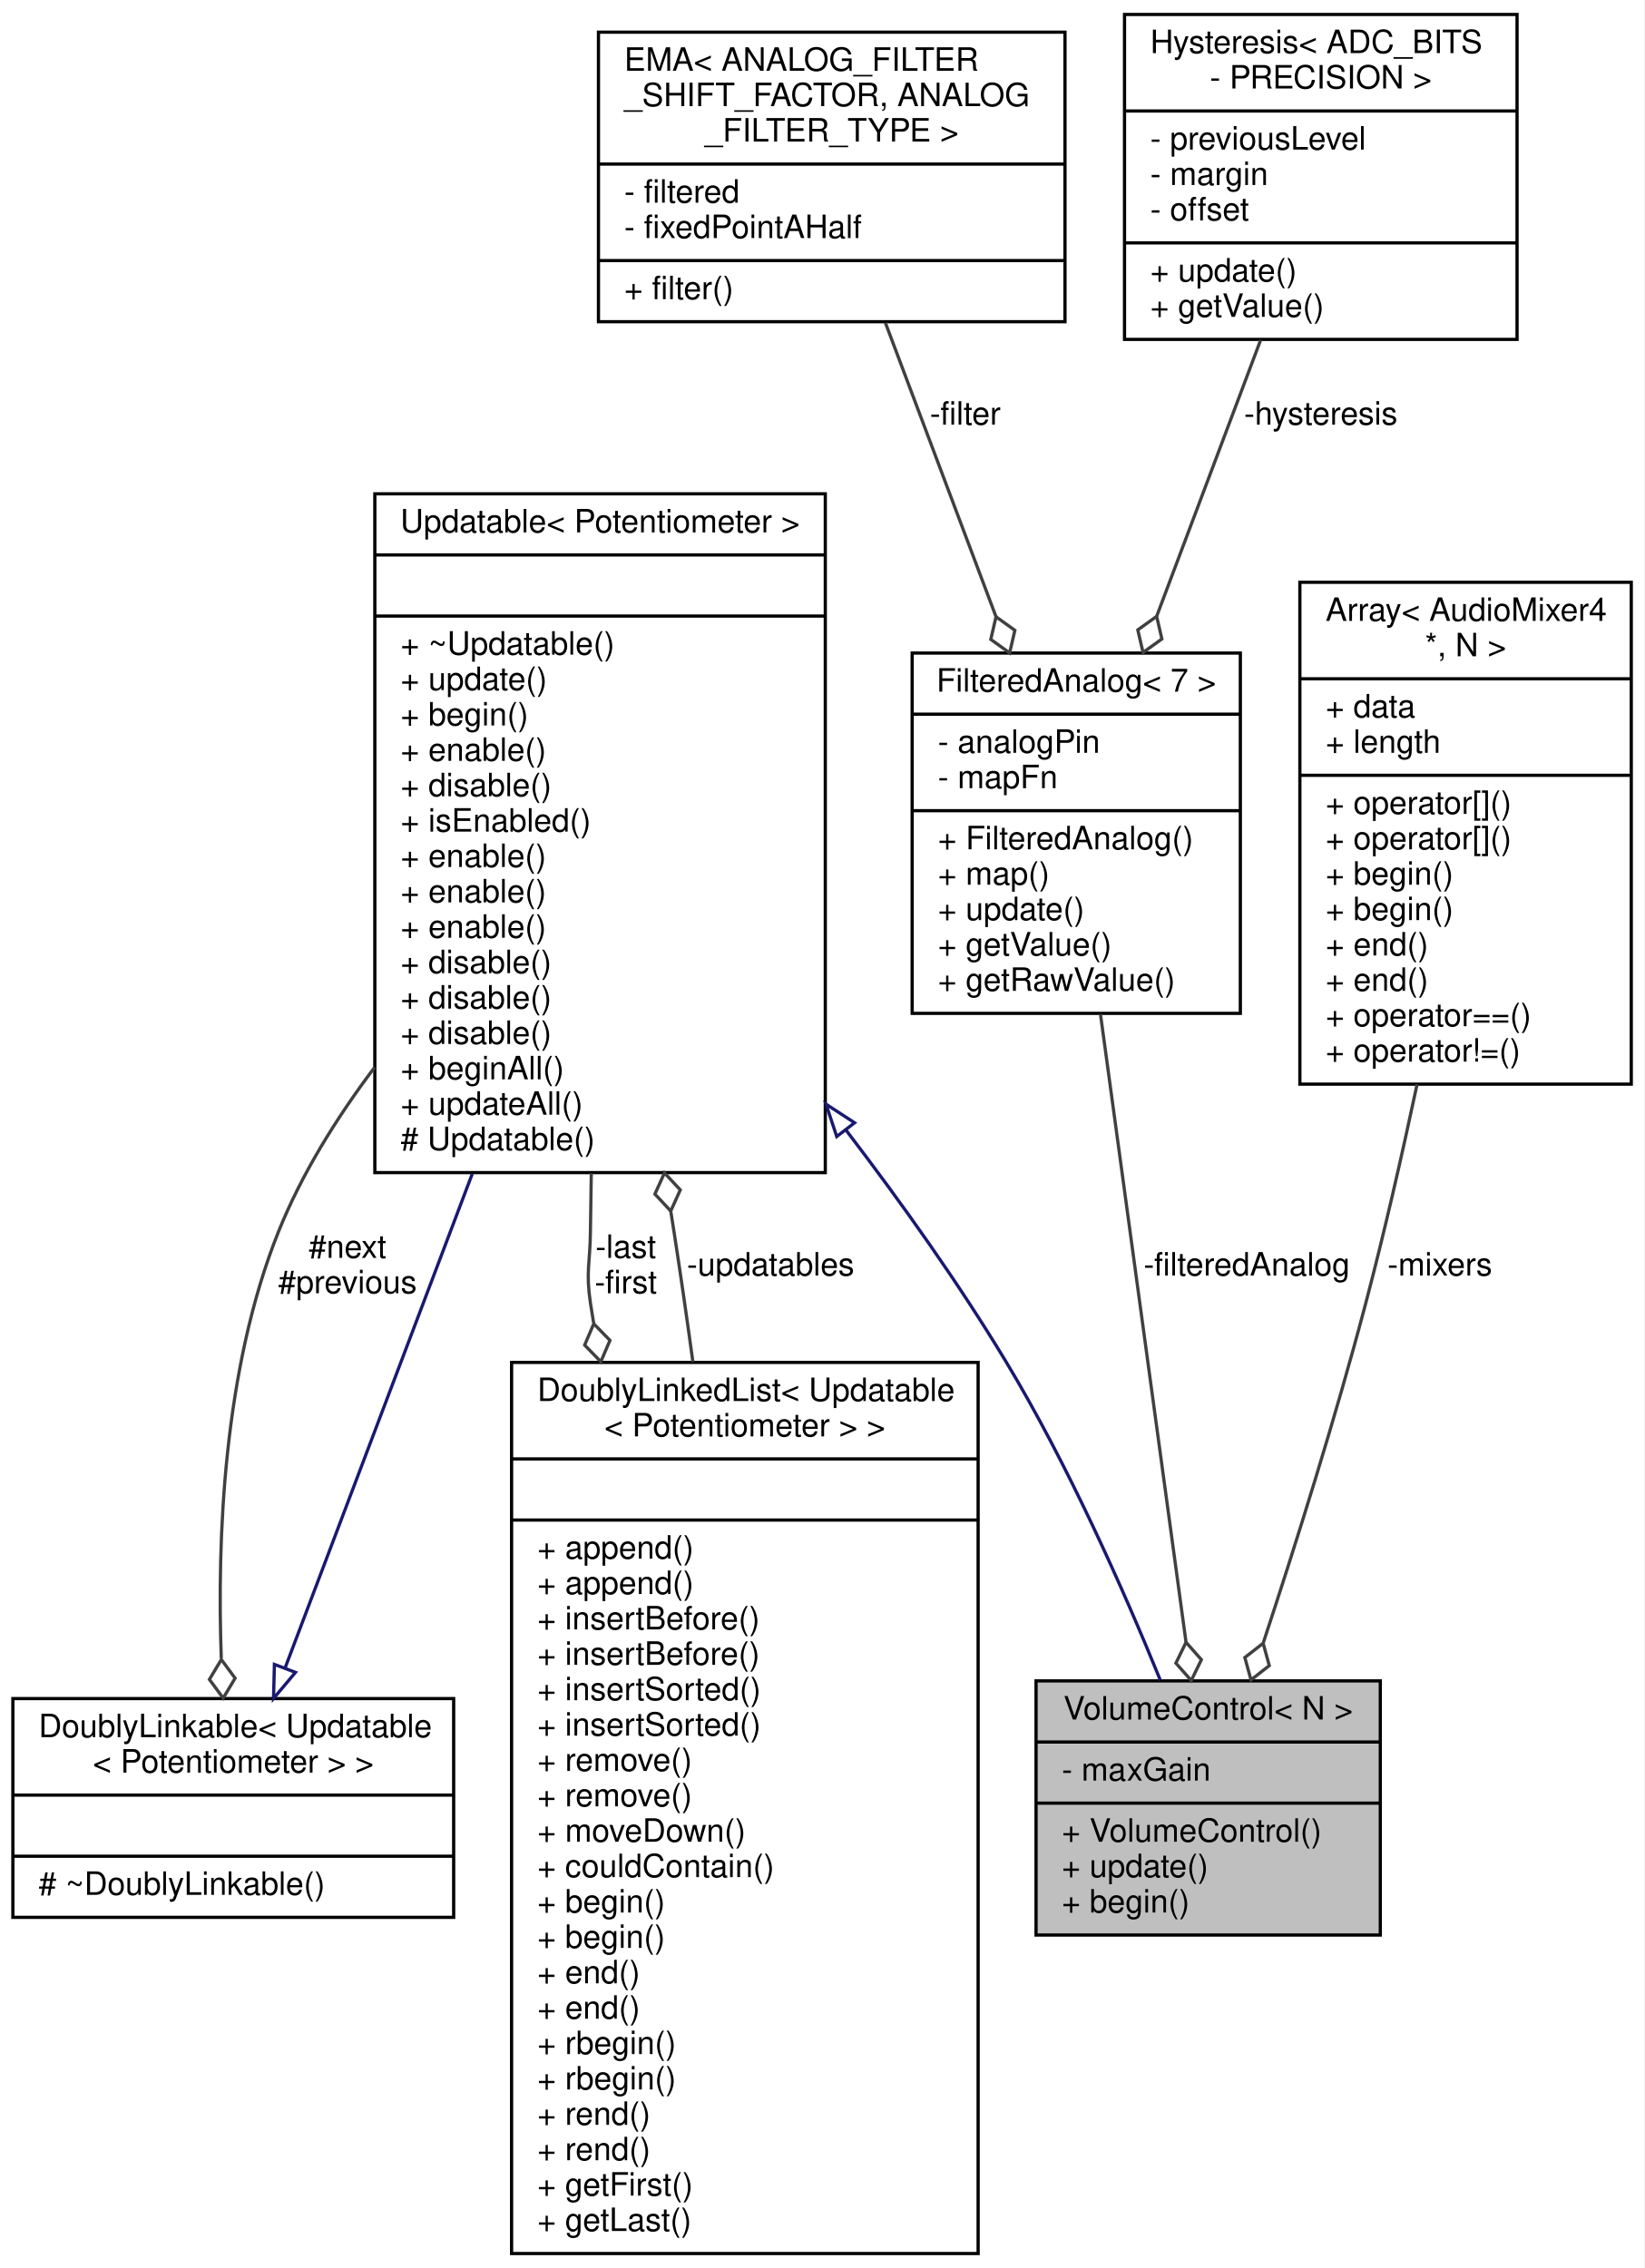
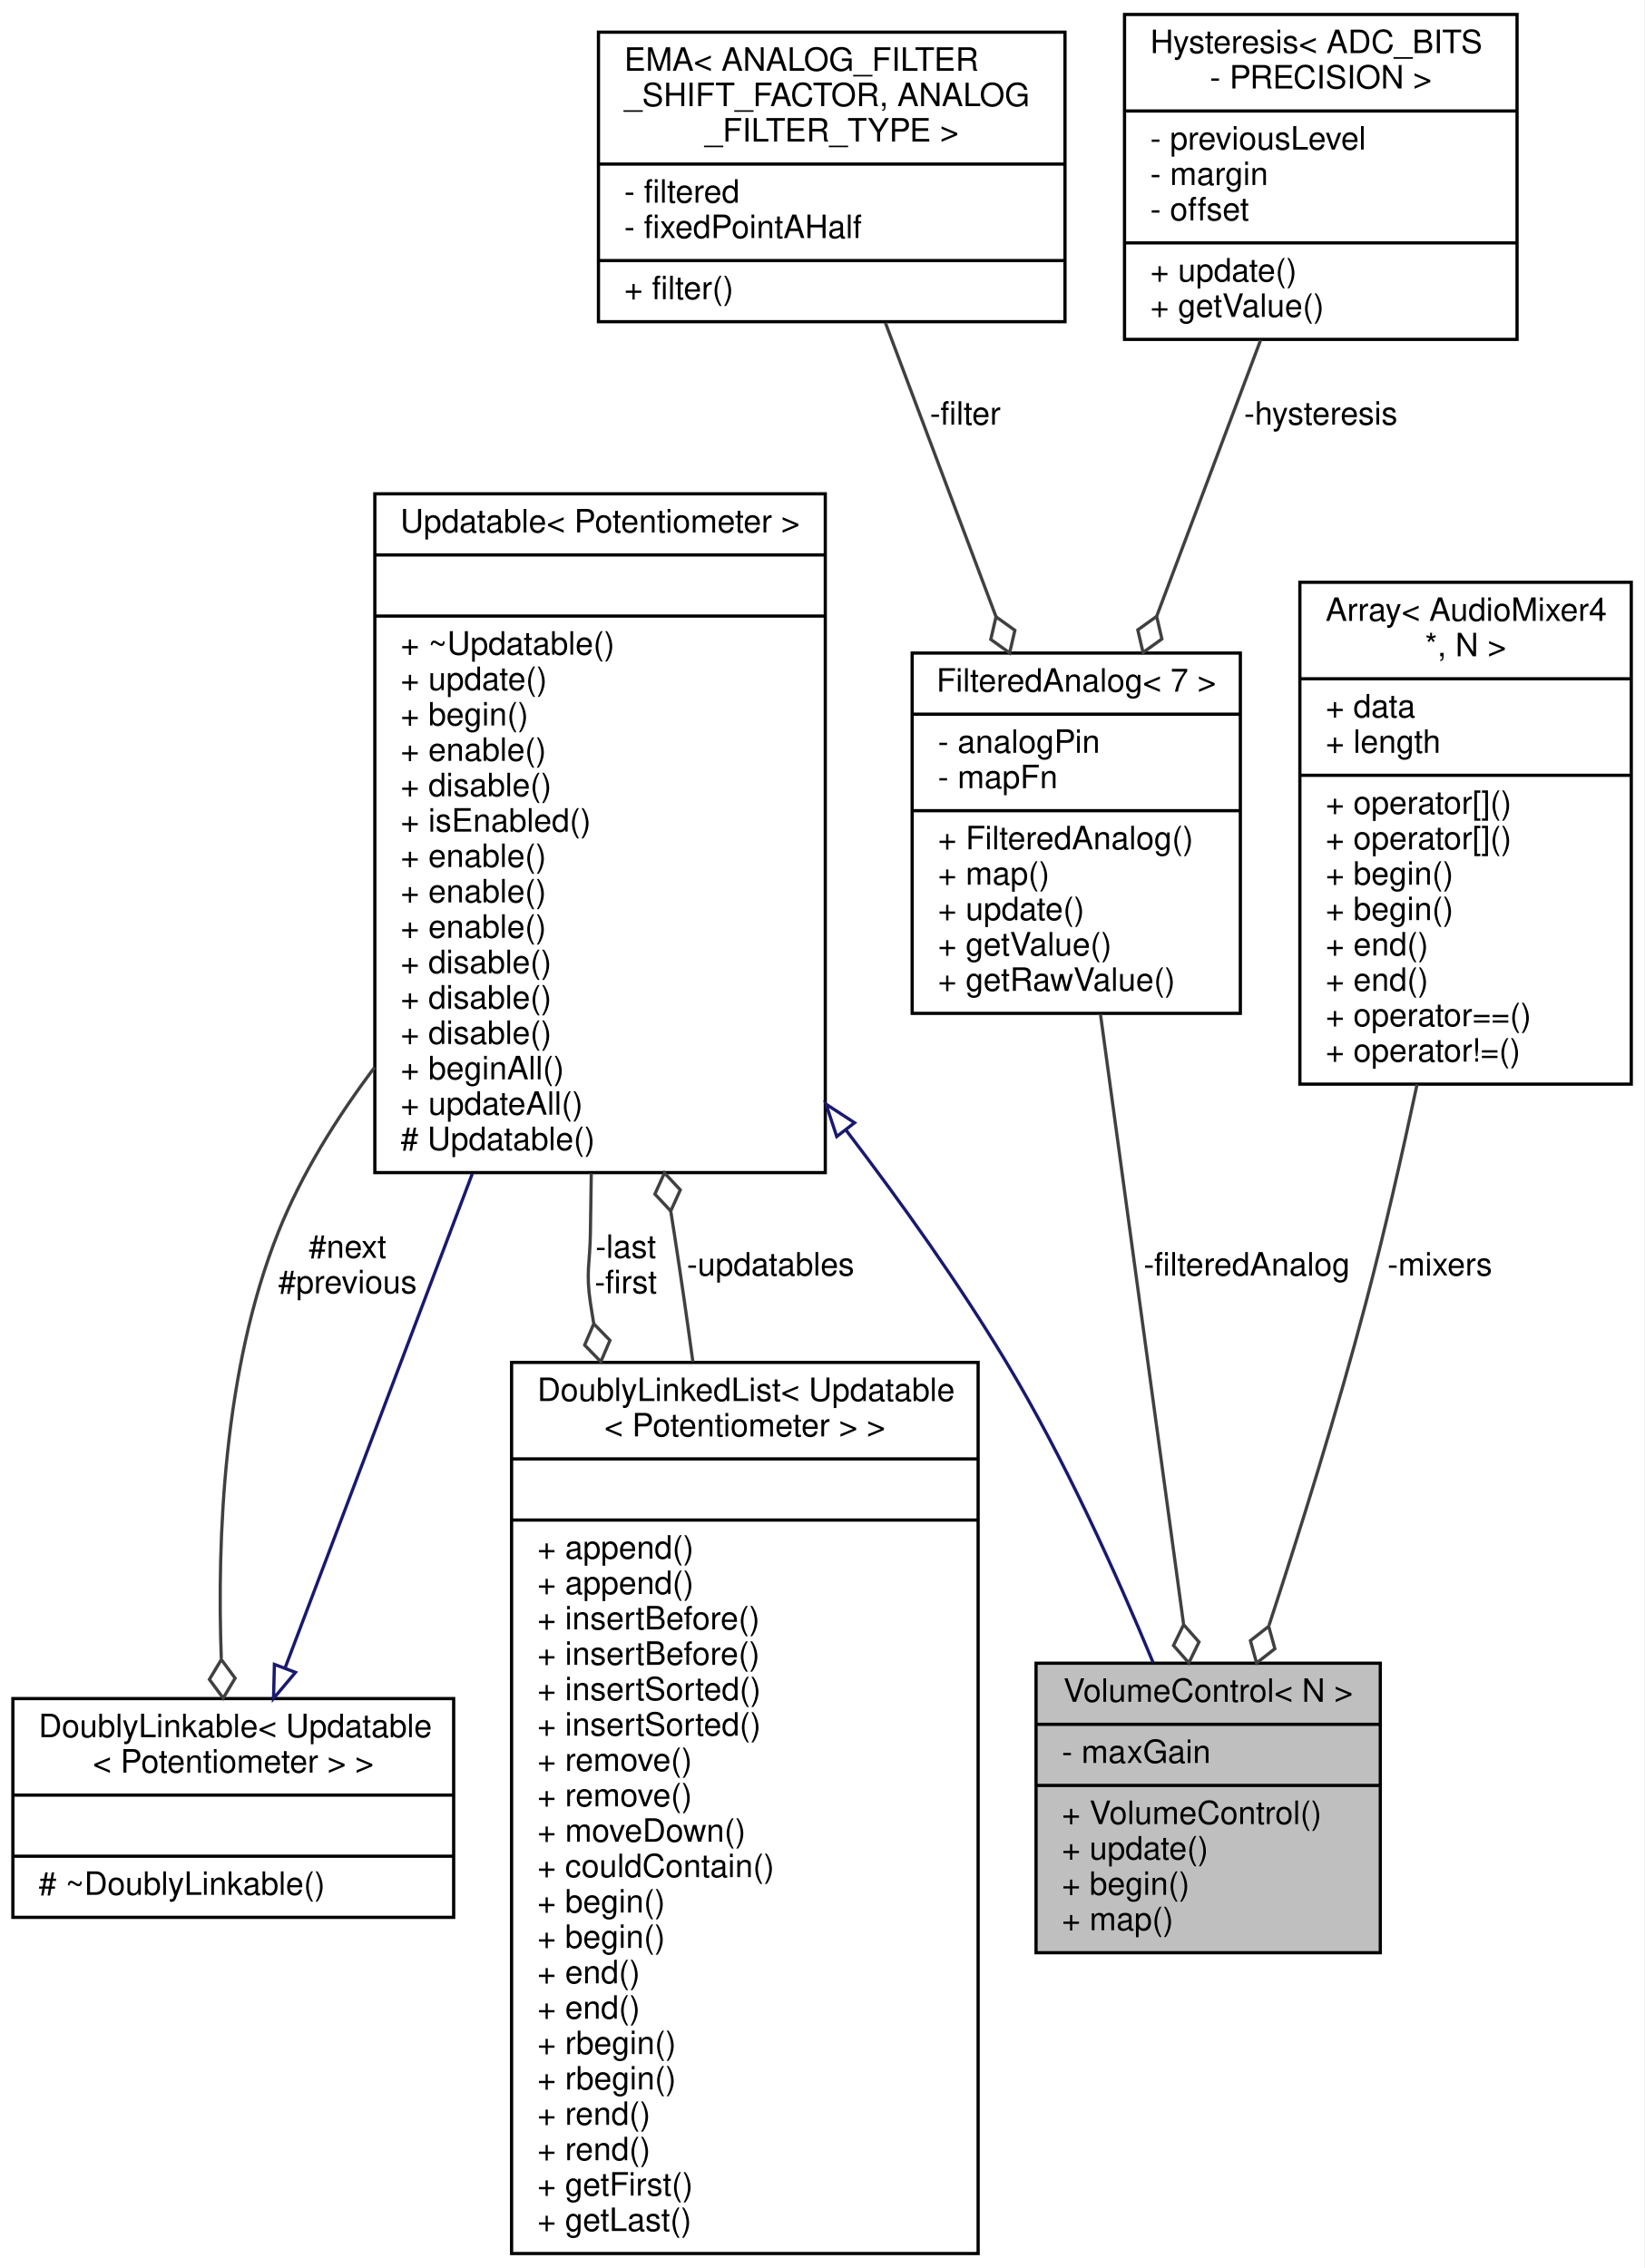
<svg xmlns="http://www.w3.org/2000/svg" xmlns:xlink="http://www.w3.org/1999/xlink" width="511pt" height="705pt" viewBox="0.00 0.00 511.00 705.00">
  <g id="graph0" class="graph" transform="scale(1 1) rotate(0) translate(4 701)">
    <polygon fill="white" stroke="none" points="-4,4 -4,-701 507,-701 507,4 -4,4" />
    <g id="node1" class="node">
      <g id="a_node1">
        <a xlink:title="A class for controlling the volume of AudioMixer4 objects using a potentiometer.">
-           <polygon fill="#bfbfbf" stroke="black" points="318,-99.5 318,-178.5 425,-178.5 425,-99.5 318,-99.5" />
-           <text text-anchor="middle" x="371.5" y="-166.5" font-family="Helvetica,sans-Serif" font-size="10.00">VolumeControl&lt; N &gt;</text>
-           <polyline fill="none" stroke="black" points="318,-159.5 425,-159.5 " />
-           <text text-anchor="start" x="326" y="-147.5" font-family="Helvetica,sans-Serif" font-size="10.00">- maxGain</text>
-           <polyline fill="none" stroke="black" points="318,-140.5 425,-140.5 " />
-           <text text-anchor="start" x="326" y="-128.5" font-family="Helvetica,sans-Serif" font-size="10.00">+ VolumeControl()</text>
-           <text text-anchor="start" x="326" y="-117.5" font-family="Helvetica,sans-Serif" font-size="10.00">+ update()</text>
-           <text text-anchor="start" x="326" y="-106.5" font-family="Helvetica,sans-Serif" font-size="10.00">+ begin()</text>
+           <polygon fill="#bfbfbf" stroke="black" points="318,-94 318,-184 425,-184 425,-94 318,-94" />
+           <text text-anchor="middle" x="371.5" y="-172" font-family="Helvetica,sans-Serif" font-size="10.00">VolumeControl&lt; N &gt;</text>
+           <polyline fill="none" stroke="black" points="318,-165 425,-165 " />
+           <text text-anchor="start" x="326" y="-153" font-family="Helvetica,sans-Serif" font-size="10.00">- maxGain</text>
+           <polyline fill="none" stroke="black" points="318,-146 425,-146 " />
+           <text text-anchor="start" x="326" y="-134" font-family="Helvetica,sans-Serif" font-size="10.00">+ VolumeControl()</text>
+           <text text-anchor="start" x="326" y="-123" font-family="Helvetica,sans-Serif" font-size="10.00">+ update()</text>
+           <text text-anchor="start" x="326" y="-112" font-family="Helvetica,sans-Serif" font-size="10.00">+ begin()</text>
+           <text text-anchor="start" x="326" y="-101" font-family="Helvetica,sans-Serif" font-size="10.00">+ map()</text>
        </a>
      </g>
    </g>
    <g id="node2" class="node">
      <g id="a_node2">
        <a xlink:href="../../d5/de0/classUpdatable.html" target="_top" xlink:title=" ">
          <polygon fill="white" stroke="black" points="112.5,-336.5 112.5,-547.5 252.5,-547.5 252.5,-336.5 112.5,-336.5" />
          <text text-anchor="middle" x="182.5" y="-535.5" font-family="Helvetica,sans-Serif" font-size="10.00">Updatable&lt; Potentiometer &gt;</text>
          <polyline fill="none" stroke="black" points="112.5,-528.5 252.5,-528.5 " />
          <text text-anchor="middle" x="182.5" y="-516.5" font-family="Helvetica,sans-Serif" font-size="10.00"> </text>
          <polyline fill="none" stroke="black" points="112.5,-509.5 252.5,-509.5 " />
          <text text-anchor="start" x="120.5" y="-497.5" font-family="Helvetica,sans-Serif" font-size="10.00">+ ~Updatable()</text>
          <text text-anchor="start" x="120.5" y="-486.5" font-family="Helvetica,sans-Serif" font-size="10.00">+ update()</text>
          <text text-anchor="start" x="120.5" y="-475.5" font-family="Helvetica,sans-Serif" font-size="10.00">+ begin()</text>
          <text text-anchor="start" x="120.5" y="-464.5" font-family="Helvetica,sans-Serif" font-size="10.00">+ enable()</text>
          <text text-anchor="start" x="120.5" y="-453.5" font-family="Helvetica,sans-Serif" font-size="10.00">+ disable()</text>
          <text text-anchor="start" x="120.5" y="-442.5" font-family="Helvetica,sans-Serif" font-size="10.00">+ isEnabled()</text>
          <text text-anchor="start" x="120.5" y="-431.5" font-family="Helvetica,sans-Serif" font-size="10.00">+ enable()</text>
          <text text-anchor="start" x="120.5" y="-420.5" font-family="Helvetica,sans-Serif" font-size="10.00">+ enable()</text>
          <text text-anchor="start" x="120.5" y="-409.5" font-family="Helvetica,sans-Serif" font-size="10.00">+ enable()</text>
          <text text-anchor="start" x="120.5" y="-398.5" font-family="Helvetica,sans-Serif" font-size="10.00">+ disable()</text>
          <text text-anchor="start" x="120.5" y="-387.5" font-family="Helvetica,sans-Serif" font-size="10.00">+ disable()</text>
          <text text-anchor="start" x="120.5" y="-376.5" font-family="Helvetica,sans-Serif" font-size="10.00">+ disable()</text>
          <text text-anchor="start" x="120.5" y="-365.5" font-family="Helvetica,sans-Serif" font-size="10.00">+ beginAll()</text>
          <text text-anchor="start" x="120.5" y="-354.5" font-family="Helvetica,sans-Serif" font-size="10.00">+ updateAll()</text>
          <text text-anchor="start" x="120.5" y="-343.5" font-family="Helvetica,sans-Serif" font-size="10.00"># Updatable()</text>
        </a>
      </g>
    </g>
    <g id="edge1" class="edge">
-       <path fill="none" stroke="midnightblue" d="M258.855,-349.822C276.232,-327.077 293.865,-302.241 308.5,-278 327.829,-245.984 345.099,-207.026 356.647,-178.678" />
+       <path fill="none" stroke="midnightblue" d="M258.855,-349.822C276.232,-327.077 293.865,-302.241 308.5,-278 326.604,-248.013 342.901,-211.937 354.383,-184.192" />
      <polygon fill="none" stroke="midnightblue" points="256.057,-347.718 252.724,-357.775 261.601,-351.991 256.057,-347.718" />
    </g>
    <g id="node3" class="node">
      <g id="a_node3">
        <a xlink:href="../../d4/d23/classDoublyLinkable.html" target="_top" xlink:title=" ">
          <polygon fill="white" stroke="black" points="0,-105 0,-173 137,-173 137,-105 0,-105" />
          <text text-anchor="start" x="8" y="-161" font-family="Helvetica,sans-Serif" font-size="10.00">DoublyLinkable&lt; Updatable</text>
          <text text-anchor="middle" x="68.5" y="-150" font-family="Helvetica,sans-Serif" font-size="10.00">&lt; Potentiometer &gt; &gt;</text>
          <polyline fill="none" stroke="black" points="0,-143 137,-143 " />
          <text text-anchor="middle" x="68.5" y="-131" font-family="Helvetica,sans-Serif" font-size="10.00"> </text>
          <polyline fill="none" stroke="black" points="0,-124 137,-124 " />
          <text text-anchor="start" x="8" y="-112" font-family="Helvetica,sans-Serif" font-size="10.00"># ~DoublyLinkable()</text>
        </a>
      </g>
    </g>
    <g id="edge3" class="edge">
      <path fill="none" stroke="#404040" d="M112.427,-369.223C100.528,-353.435 89.707,-336.014 82.5,-318 65.454,-275.392 63.442,-222.536 64.775,-185.534" />
      <polygon fill="none" stroke="#404040" points="64.794,-185.136 61.086,-178.952 65.368,-173.15 69.076,-179.334 64.794,-185.136" />
      <text text-anchor="middle" x="104" y="-310" font-family="Helvetica,sans-Serif" font-size="10.00"> #next</text>
      <text text-anchor="middle" x="104" y="-299" font-family="Helvetica,sans-Serif" font-size="10.00">#previous</text>
    </g>
    <g id="node4" class="node">
      <g id="a_node4">
        <a xlink:href="../../dd/d16/classDoublyLinkedList.html" target="_top" xlink:title=" ">
          <polygon fill="white" stroke="black" points="155,-0.5 155,-277.5 300,-277.5 300,-0.5 155,-0.5" />
          <text text-anchor="start" x="163" y="-265.5" font-family="Helvetica,sans-Serif" font-size="10.00">DoublyLinkedList&lt; Updatable</text>
          <text text-anchor="middle" x="227.5" y="-254.5" font-family="Helvetica,sans-Serif" font-size="10.00">&lt; Potentiometer &gt; &gt;</text>
          <polyline fill="none" stroke="black" points="155,-247.5 300,-247.5 " />
          <text text-anchor="middle" x="227.5" y="-235.5" font-family="Helvetica,sans-Serif" font-size="10.00"> </text>
          <polyline fill="none" stroke="black" points="155,-228.5 300,-228.5 " />
          <text text-anchor="start" x="163" y="-216.5" font-family="Helvetica,sans-Serif" font-size="10.00">+ append()</text>
          <text text-anchor="start" x="163" y="-205.5" font-family="Helvetica,sans-Serif" font-size="10.00">+ append()</text>
          <text text-anchor="start" x="163" y="-194.5" font-family="Helvetica,sans-Serif" font-size="10.00">+ insertBefore()</text>
          <text text-anchor="start" x="163" y="-183.5" font-family="Helvetica,sans-Serif" font-size="10.00">+ insertBefore()</text>
          <text text-anchor="start" x="163" y="-172.5" font-family="Helvetica,sans-Serif" font-size="10.00">+ insertSorted()</text>
          <text text-anchor="start" x="163" y="-161.5" font-family="Helvetica,sans-Serif" font-size="10.00">+ insertSorted()</text>
          <text text-anchor="start" x="163" y="-150.5" font-family="Helvetica,sans-Serif" font-size="10.00">+ remove()</text>
          <text text-anchor="start" x="163" y="-139.5" font-family="Helvetica,sans-Serif" font-size="10.00">+ remove()</text>
          <text text-anchor="start" x="163" y="-128.5" font-family="Helvetica,sans-Serif" font-size="10.00">+ moveDown()</text>
          <text text-anchor="start" x="163" y="-117.5" font-family="Helvetica,sans-Serif" font-size="10.00">+ couldContain()</text>
          <text text-anchor="start" x="163" y="-106.5" font-family="Helvetica,sans-Serif" font-size="10.00">+ begin()</text>
          <text text-anchor="start" x="163" y="-95.5" font-family="Helvetica,sans-Serif" font-size="10.00">+ begin()</text>
          <text text-anchor="start" x="163" y="-84.5" font-family="Helvetica,sans-Serif" font-size="10.00">+ end()</text>
          <text text-anchor="start" x="163" y="-73.5" font-family="Helvetica,sans-Serif" font-size="10.00">+ end()</text>
          <text text-anchor="start" x="163" y="-62.5" font-family="Helvetica,sans-Serif" font-size="10.00">+ rbegin()</text>
          <text text-anchor="start" x="163" y="-51.5" font-family="Helvetica,sans-Serif" font-size="10.00">+ rbegin()</text>
          <text text-anchor="start" x="163" y="-40.5" font-family="Helvetica,sans-Serif" font-size="10.00">+ rend()</text>
          <text text-anchor="start" x="163" y="-29.5" font-family="Helvetica,sans-Serif" font-size="10.00">+ rend()</text>
          <text text-anchor="start" x="163" y="-18.5" font-family="Helvetica,sans-Serif" font-size="10.00">+ getFirst()</text>
          <text text-anchor="start" x="163" y="-7.5" font-family="Helvetica,sans-Serif" font-size="10.00">+ getLast()</text>
        </a>
      </g>
    </g>
    <g id="edge5" class="edge">
      <path fill="none" stroke="#404040" d="M179.773,-336.324C179.666,-330.124 179.573,-323.981 179.5,-318 179.381,-308.223 178.046,-305.669 179.5,-296 179.811,-293.929 180.145,-291.848 180.499,-289.758" />
      <polygon fill="none" stroke="#404040" points="180.544,-289.516 177.709,-282.885 182.739,-277.718 185.574,-284.349 180.544,-289.516" />
      <text text-anchor="middle" x="190.5" y="-310" font-family="Helvetica,sans-Serif" font-size="10.00"> -last</text>
      <text text-anchor="middle" x="190.5" y="-299" font-family="Helvetica,sans-Serif" font-size="10.00">-first</text>
    </g>
    <g id="edge2" class="edge">
      <path fill="none" stroke="midnightblue" d="M84.57,-182.431C99.639,-222.218 122.783,-283.326 142.788,-336.147" />
      <polygon fill="none" stroke="midnightblue" points="87.829,-181.153 81.014,-173.041 81.283,-183.633 87.829,-181.153" />
    </g>
    <g id="edge4" class="edge">
      <path fill="none" stroke="#404040" d="M211.351,-277.625C209.49,-291.282 207.529,-304.923 205.5,-318 205.165,-320.16 204.821,-322.341 204.468,-324.536" />
      <polygon fill="none" stroke="#404040" points="204.465,-324.556 207.437,-331.126 202.516,-336.396 199.544,-329.826 204.465,-324.556" />
      <text text-anchor="middle" x="235.5" y="-304.5" font-family="Helvetica,sans-Serif" font-size="10.00"> -updatables</text>
    </g>
    <g id="node5" class="node">
      <g id="a_node5">
        <a xlink:href="../../da/da7/classFilteredAnalog.html" target="_top" xlink:title=" ">
          <polygon fill="white" stroke="black" points="279.5,-386 279.5,-498 381.5,-498 381.5,-386 279.5,-386" />
          <text text-anchor="middle" x="330.5" y="-486" font-family="Helvetica,sans-Serif" font-size="10.00">FilteredAnalog&lt; 7 &gt;</text>
          <polyline fill="none" stroke="black" points="279.5,-479 381.5,-479 " />
          <text text-anchor="start" x="287.5" y="-467" font-family="Helvetica,sans-Serif" font-size="10.00">- analogPin</text>
          <text text-anchor="start" x="287.5" y="-456" font-family="Helvetica,sans-Serif" font-size="10.00">- mapFn</text>
          <polyline fill="none" stroke="black" points="279.5,-449 381.5,-449 " />
          <text text-anchor="start" x="287.5" y="-437" font-family="Helvetica,sans-Serif" font-size="10.00">+ FilteredAnalog()</text>
          <text text-anchor="start" x="287.5" y="-426" font-family="Helvetica,sans-Serif" font-size="10.00">+ map()</text>
          <text text-anchor="start" x="287.5" y="-415" font-family="Helvetica,sans-Serif" font-size="10.00">+ update()</text>
          <text text-anchor="start" x="287.5" y="-404" font-family="Helvetica,sans-Serif" font-size="10.00">+ getValue()</text>
          <text text-anchor="start" x="287.5" y="-393" font-family="Helvetica,sans-Serif" font-size="10.00">+ getRawValue()</text>
        </a>
      </g>
    </g>
    <g id="edge6" class="edge">
-       <path fill="none" stroke="#404040" d="M338.02,-385.792C345.612,-330.053 357.24,-244.69 364.602,-190.641" />
-       <polygon fill="none" stroke="#404040" points="364.621,-190.5 361.468,-184.015 366.241,-178.61 369.394,-185.095 364.621,-190.5" />
+       <path fill="none" stroke="#404040" d="M338.02,-385.792C345.355,-331.943 356.456,-250.444 363.839,-196.243" />
+       <polygon fill="none" stroke="#404040" points="363.873,-195.991 360.72,-189.506 365.493,-184.1 368.647,-190.585 363.873,-195.991" />
      <text text-anchor="middle" x="383.5" y="-304.5" font-family="Helvetica,sans-Serif" font-size="10.00"> -filteredAnalog</text>
    </g>
    <g id="node6" class="node">
      <g id="a_node6">
        <a xlink:href="../../d7/d40/classEMA.html" target="_top" xlink:title=" ">
          <polygon fill="white" stroke="black" points="182,-601 182,-691 327,-691 327,-601 182,-601" />
          <text text-anchor="start" x="190" y="-679" font-family="Helvetica,sans-Serif" font-size="10.00">EMA&lt; ANALOG_FILTER</text>
          <text text-anchor="start" x="190" y="-668" font-family="Helvetica,sans-Serif" font-size="10.00">_SHIFT_FACTOR, ANALOG</text>
          <text text-anchor="middle" x="254.5" y="-657" font-family="Helvetica,sans-Serif" font-size="10.00">_FILTER_TYPE &gt;</text>
          <polyline fill="none" stroke="black" points="182,-650 327,-650 " />
          <text text-anchor="start" x="190" y="-638" font-family="Helvetica,sans-Serif" font-size="10.00">- filtered</text>
          <text text-anchor="start" x="190" y="-627" font-family="Helvetica,sans-Serif" font-size="10.00">- fixedPointAHalf</text>
          <polyline fill="none" stroke="black" points="182,-620 327,-620 " />
          <text text-anchor="start" x="190" y="-608" font-family="Helvetica,sans-Serif" font-size="10.00">+ filter()</text>
        </a>
      </g>
    </g>
    <g id="edge7" class="edge">
      <path fill="none" stroke="#404040" d="M271.179,-600.67C281.252,-573.895 294.282,-539.264 305.563,-509.281" />
      <polygon fill="none" stroke="#404040" points="305.565,-509.274 303.934,-502.25 309.791,-498.043 311.422,-505.067 305.565,-509.274" />
      <text text-anchor="middle" x="296" y="-569" font-family="Helvetica,sans-Serif" font-size="10.00"> -filter</text>
    </g>
    <g id="node7" class="node">
      <g id="a_node7">
        <a xlink:href="../../d2/dcb/classHysteresis.html" target="_top" xlink:title=" ">
          <polygon fill="white" stroke="black" points="345.5,-595.5 345.5,-696.5 467.5,-696.5 467.5,-595.5 345.5,-595.5" />
          <text text-anchor="start" x="353.5" y="-684.5" font-family="Helvetica,sans-Serif" font-size="10.00">Hysteresis&lt; ADC_BITS</text>
          <text text-anchor="middle" x="406.5" y="-673.5" font-family="Helvetica,sans-Serif" font-size="10.00"> - PRECISION &gt;</text>
          <polyline fill="none" stroke="black" points="345.5,-666.5 467.5,-666.5 " />
          <text text-anchor="start" x="353.5" y="-654.5" font-family="Helvetica,sans-Serif" font-size="10.00">- previousLevel</text>
          <text text-anchor="start" x="353.5" y="-643.5" font-family="Helvetica,sans-Serif" font-size="10.00">- margin</text>
          <text text-anchor="start" x="353.5" y="-632.5" font-family="Helvetica,sans-Serif" font-size="10.00">- offset</text>
          <polyline fill="none" stroke="black" points="345.5,-625.5 467.5,-625.5 " />
          <text text-anchor="start" x="353.5" y="-613.5" font-family="Helvetica,sans-Serif" font-size="10.00">+ update()</text>
          <text text-anchor="start" x="353.5" y="-602.5" font-family="Helvetica,sans-Serif" font-size="10.00">+ getValue()</text>
        </a>
      </g>
    </g>
    <g id="edge8" class="edge">
      <path fill="none" stroke="#404040" d="M387.811,-595.327C378.077,-569.453 366.039,-537.46 355.513,-509.483" />
      <polygon fill="none" stroke="#404040" points="355.484,-509.406 349.628,-505.199 351.259,-498.174 357.115,-502.382 355.484,-509.406" />
      <text text-anchor="middle" x="406.5" y="-569" font-family="Helvetica,sans-Serif" font-size="10.00"> -hysteresis</text>
    </g>
    <g id="node8" class="node">
      <g id="a_node8">
        <a xlink:href="../../d7/d6a/structArray.html" target="_top" xlink:title=" ">
          <polygon fill="white" stroke="black" points="400,-364 400,-520 503,-520 503,-364 400,-364" />
          <text text-anchor="start" x="408" y="-508" font-family="Helvetica,sans-Serif" font-size="10.00">Array&lt; AudioMixer4</text>
          <text text-anchor="middle" x="451.5" y="-497" font-family="Helvetica,sans-Serif" font-size="10.00"> *, N &gt;</text>
          <polyline fill="none" stroke="black" points="400,-490 503,-490 " />
          <text text-anchor="start" x="408" y="-478" font-family="Helvetica,sans-Serif" font-size="10.00">+ data</text>
          <text text-anchor="start" x="408" y="-467" font-family="Helvetica,sans-Serif" font-size="10.00">+ length</text>
          <polyline fill="none" stroke="black" points="400,-460 503,-460 " />
          <text text-anchor="start" x="408" y="-448" font-family="Helvetica,sans-Serif" font-size="10.00">+ operator[]()</text>
          <text text-anchor="start" x="408" y="-437" font-family="Helvetica,sans-Serif" font-size="10.00">+ operator[]()</text>
          <text text-anchor="start" x="408" y="-426" font-family="Helvetica,sans-Serif" font-size="10.00">+ begin()</text>
          <text text-anchor="start" x="408" y="-415" font-family="Helvetica,sans-Serif" font-size="10.00">+ begin()</text>
          <text text-anchor="start" x="408" y="-404" font-family="Helvetica,sans-Serif" font-size="10.00">+ end()</text>
          <text text-anchor="start" x="408" y="-393" font-family="Helvetica,sans-Serif" font-size="10.00">+ end()</text>
          <text text-anchor="start" x="408" y="-382" font-family="Helvetica,sans-Serif" font-size="10.00">+ operator==()</text>
          <text text-anchor="start" x="408" y="-371" font-family="Helvetica,sans-Serif" font-size="10.00">+ operator!=()</text>
        </a>
      </g>
    </g>
    <g id="edge9" class="edge">
-       <path fill="none" stroke="#404040" d="M436.424,-363.925C431.734,-341.886 426.269,-317.907 420.5,-296 411.119,-260.374 398.657,-220.78 388.649,-190.395" />
-       <polygon fill="none" stroke="#404040" points="388.585,-190.202 382.899,-185.767 384.806,-178.813 390.492,-183.248 388.585,-190.202" />
+       <path fill="none" stroke="#404040" d="M436.424,-363.925C431.734,-341.886 426.269,-317.907 420.5,-296 411.669,-262.462 400.107,-225.407 390.432,-195.83" />
+       <polygon fill="none" stroke="#404040" points="390.309,-195.456 384.632,-191.009 386.553,-184.059 392.23,-188.505 390.309,-195.456" />
      <text text-anchor="middle" x="443.5" y="-304.5" font-family="Helvetica,sans-Serif" font-size="10.00"> -mixers</text>
    </g>
  </g>
</svg>
